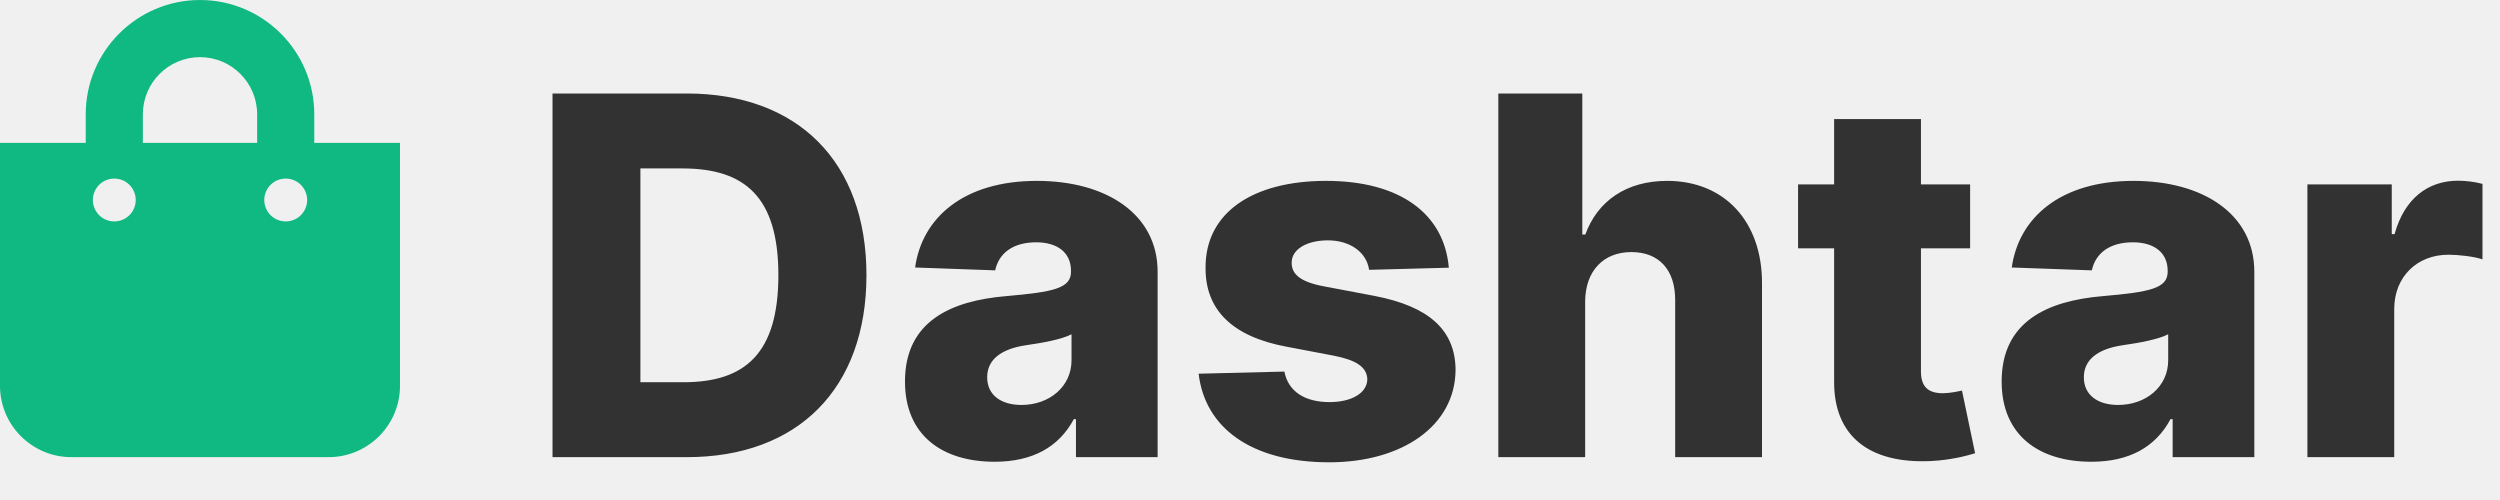
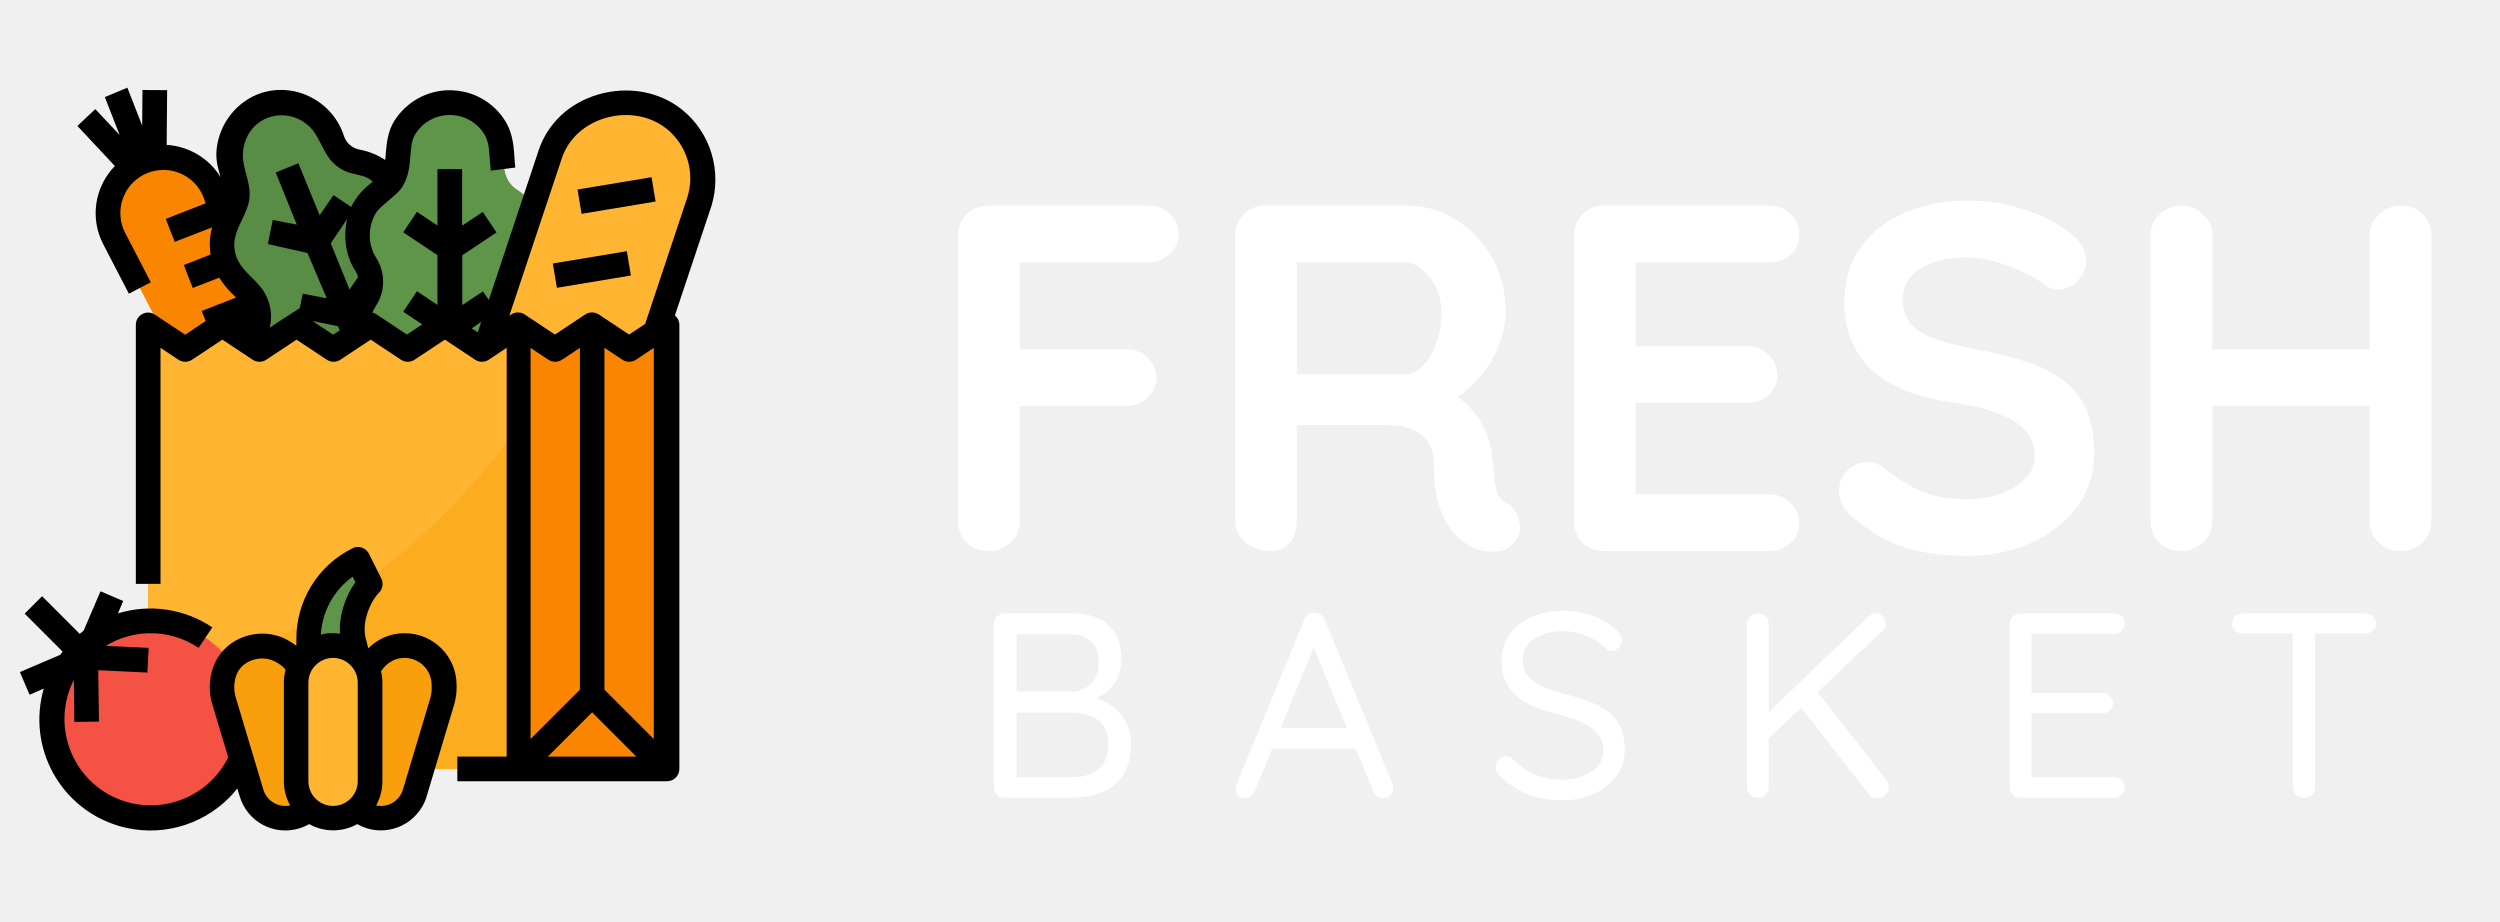
- <svg xmlns="http://www.w3.org/2000/svg" width="100" height="20" viewBox="0 0 100 20" fill="none">
-   <path d="M27.477 18.286C31.909 18.286 34.658 15.551 34.658 11.006C34.658 6.468 31.909 3.74 27.47 3.74H22.101V18.286H27.477ZM25.616 15.289V6.737H27.293C29.793 6.737 31.135 7.874 31.135 11.006C31.135 14.152 29.793 15.289 27.342 15.289H25.616ZM39.785 18.47C41.305 18.47 42.356 17.881 42.953 16.766H43.038V18.286H46.305V10.871C46.305 8.563 44.253 7.235 41.476 7.235C38.543 7.235 36.881 8.712 36.604 10.7L39.807 10.814C39.956 10.118 40.531 9.692 41.447 9.692C42.3 9.692 42.84 10.104 42.84 10.835V10.871C42.84 11.539 42.115 11.681 40.254 11.844C38.045 12.029 36.199 12.845 36.199 15.26C36.199 17.419 37.697 18.47 39.785 18.47ZM40.858 16.198C40.055 16.198 39.487 15.814 39.487 15.09C39.487 14.387 40.041 13.96 41.028 13.811C41.675 13.719 42.47 13.577 42.861 13.371V14.408C42.861 15.473 41.966 16.198 40.858 16.198ZM57.953 10.708C57.769 8.549 56 7.235 53.045 7.235C50.091 7.235 48.209 8.52 48.223 10.708C48.209 12.384 49.281 13.463 51.462 13.868L53.365 14.23C54.267 14.408 54.679 14.692 54.693 15.175C54.679 15.722 54.068 16.084 53.18 16.084C52.193 16.084 51.526 15.658 51.376 14.863L47.946 14.948C48.195 17.107 50.048 18.492 53.166 18.492C56.085 18.492 58.209 17.036 58.223 14.791C58.209 13.2 57.158 12.256 54.984 11.837L52.882 11.439C51.959 11.255 51.66 10.928 51.668 10.509C51.66 9.955 52.307 9.614 53.109 9.614C54.026 9.614 54.665 10.104 54.764 10.793L57.953 10.708ZM63.406 12.064C63.413 10.821 64.152 10.083 65.252 10.083C66.368 10.083 67.014 10.8 67.007 12.014V18.286H70.48V11.333C70.487 8.861 68.981 7.235 66.687 7.235C65.054 7.235 63.903 8.037 63.413 9.38H63.292V3.74H59.933V18.286H63.406V12.064ZM78.805 7.377H76.838V4.763H73.365V7.377H71.923V9.933H73.365V15.239C73.344 17.448 74.778 18.556 77.229 18.442C78.067 18.399 78.671 18.229 79.004 18.13L78.479 15.622C78.329 15.658 77.981 15.729 77.719 15.729C77.158 15.729 76.838 15.502 76.838 14.855V9.933H78.805V7.377ZM83.653 18.47C85.173 18.47 86.224 17.881 86.82 16.766H86.906V18.286H90.173V10.871C90.173 8.563 88.12 7.235 85.343 7.235C82.41 7.235 80.748 8.712 80.471 10.7L83.674 10.814C83.823 10.118 84.398 9.692 85.315 9.692C86.167 9.692 86.707 10.104 86.707 10.835V10.871C86.707 11.539 85.982 11.681 84.121 11.844C81.913 12.029 80.066 12.845 80.066 15.26C80.066 17.419 81.565 18.47 83.653 18.47ZM84.725 16.198C83.923 16.198 83.354 15.814 83.354 15.09C83.354 14.387 83.908 13.96 84.896 13.811C85.542 13.719 86.337 13.577 86.728 13.371V14.408C86.728 15.473 85.833 16.198 84.725 16.198ZM92.296 18.286H95.769V12.363C95.769 11.063 96.692 10.189 97.935 10.189C98.347 10.189 98.965 10.26 99.299 10.374V7.355C99.008 7.277 98.646 7.228 98.326 7.228C97.133 7.228 96.181 7.924 95.783 9.365H95.67V7.377H92.296V18.286Z" fill="#333232" />
-   <g clip-path="url(#clip0_140:23)">
-     <path d="M12.571 5.714V4.571C12.571 2.051 10.521 0 8 0C5.479 0 3.429 2.051 3.429 4.571V5.714H0V15.429C0 17.006 1.279 18.286 2.857 18.286H13.143C14.721 18.286 16 17.006 16 15.429V5.714H12.571ZM5.714 4.571C5.714 3.311 6.74 2.286 8 2.286C9.26 2.286 10.286 3.311 10.286 4.571V5.714H5.714V4.571ZM11.429 8.857C10.955 8.857 10.571 8.473 10.571 8C10.571 7.527 10.955 7.143 11.429 7.143C11.902 7.143 12.286 7.527 12.286 8C12.286 8.473 11.902 8.857 11.429 8.857ZM4.571 8.857C4.098 8.857 3.714 8.473 3.714 8C3.714 7.527 4.098 7.143 4.571 7.143C5.045 7.143 5.429 7.527 5.429 8C5.429 8.473 5.045 8.857 4.571 8.857Z" fill="#10B981" />
-   </g>
-   <defs>
-     <clipPath id="clip0_140:23">
-       <rect width="16" height="18.286" fill="white" />
-     </clipPath>
-   </defs>
+ <svg xmlns="http://www.w3.org/2000/svg" width="152" height="56" viewBox="0 0 152 56" fill="none">
+   <path d="M16.35 29.388C15.553 29.697 14.653 29.359 14.259 28.6L6.947 14.519C6.094 12.85 6.741 10.816 8.409 9.963C8.512 9.916 8.606 9.869 8.709 9.822C10.594 9.063 12.666 10.169 13.191 12.081L13.2 12.109L17.353 27.4C17.569 28.216 17.137 29.078 16.35 29.388V29.388Z" fill="#F98500" />
+   <path d="M15.956 22.291L13.884 23.106C13.5 23.247 13.069 23.059 12.909 22.675C12.759 22.291 12.947 21.85 13.331 21.7L15.553 20.828L15.956 22.291Z" fill="#FA6D00" />
+   <path d="M16.762 25.225L14.981 25.891C14.597 26.022 14.175 25.844 14.006 25.459C13.856 25.075 14.044 24.634 14.437 24.484L16.369 23.763L16.762 25.225Z" fill="#FA6D00" />
+   <path d="M25.172 15.616C24.544 15.184 24.225 14.425 24.366 13.666C24.712 11.922 23.587 10.225 21.834 9.869C21.816 9.869 21.788 9.859 21.769 9.859C21.047 9.738 20.447 9.222 20.222 8.519C20.166 8.35 20.1 8.181 20.025 8.022C19.228 6.428 17.297 5.781 15.703 6.578C14.194 7.328 13.519 9.119 14.156 10.675C14.484 11.481 14.644 12.213 14.091 12.991C13.059 14.444 13.406 16.459 14.859 17.481C14.869 17.491 14.887 17.5 14.897 17.509C15.525 17.95 15.825 18.719 15.675 19.469C15.338 21.213 16.481 22.909 18.234 23.247C19.809 23.547 21.356 22.656 21.891 21.147C23.484 21.944 25.416 21.288 26.212 19.703C26.925 18.269 26.484 16.534 25.172 15.616Z" fill="#598C44" />
+   <path d="M32.484 18.194C32.062 17.556 32.053 16.731 32.466 16.084C33.45 14.603 33.038 12.597 31.556 11.613C31.538 11.603 31.519 11.584 31.5 11.575C30.581 10.994 30.647 10.169 30.572 9.222C30.441 7.45 28.884 6.119 27.113 6.25C25.434 6.381 24.131 7.778 24.131 9.466C24.131 10.338 24 11.069 23.203 11.584C21.703 12.541 21.262 14.537 22.228 16.038C22.238 16.047 22.247 16.066 22.256 16.075C22.669 16.722 22.669 17.547 22.238 18.184C21.272 19.675 21.694 21.672 23.184 22.647C24.525 23.519 26.306 23.275 27.356 22.075C28.538 23.406 30.572 23.538 31.903 22.366C33.103 21.316 33.347 19.534 32.484 18.194V18.194Z" fill="#5F9548" />
+   <path d="M37.5 27.25L28.5 24.25L33.459 9.381C34.059 7.591 35.888 6.203 37.791 6.25C38.972 6.278 40.078 6.503 41.006 7.253C42.506 8.453 43.097 10.459 42.487 12.278L37.5 27.25Z" fill="#FFB531" />
+   <path d="M31.5 19.75V46.75H9V19.75L11.25 21.25L13.5 19.75L15.75 21.25L18 19.75L20.25 21.25L22.5 19.75L24.75 21.25L27 19.75L29.25 21.25L31.5 19.75Z" fill="#FFB531" />
+   <path d="M31.5 25.966V46.75H9V42.203C17.259 39.428 25.444 34.375 31.5 25.966Z" fill="#FCAC1F" />
+   <path d="M40.5 19.75V46.75H31.5V19.75L33.75 21.25L36 19.75L38.25 21.25L40.5 19.75Z" fill="#F98500" />
+   <path d="M9.141 49.75C12.454 49.75 15.141 47.064 15.141 43.75C15.141 40.436 12.454 37.75 9.141 37.75C5.827 37.75 3.141 40.436 3.141 43.75C3.141 47.064 5.827 49.75 9.141 49.75Z" fill="#F35244" />
+   <path d="M21.75 34L22.5 35.5C21.572 36.428 21.197 37.778 21.516 39.062L21.75 40H18.75V38.856C18.75 36.803 19.913 34.919 21.75 34Z" fill="#5F9548" />
+   <path d="M17.353 49.75C16.406 49.75 15.562 49.131 15.291 48.222L13.603 42.587C13.134 41.022 14.166 39.25 15.9 39.25C16.744 39.25 17.522 39.691 17.953 40.413L19.5 43V47.603C19.5 48.784 18.534 49.75 17.353 49.75V49.75Z" fill="#FA9F0C" />
+   <path d="M23.147 49.75C24.094 49.75 24.938 49.131 25.209 48.222L26.897 42.587C27.375 41.003 26.325 39.25 24.6 39.25C23.756 39.25 22.978 39.691 22.547 40.413L21 43V47.603C21 48.784 21.966 49.75 23.147 49.75V49.75Z" fill="#FA9F0C" />
+   <path d="M20.25 39.25C21.497 39.25 22.5 40.253 22.5 41.5V47.5C22.5 48.747 21.497 49.75 20.25 49.75C19.003 49.75 18 48.747 18 47.5V41.5C18 40.253 19.003 39.25 20.25 39.25Z" fill="#FFB531" />
+   <path d="M41.475 6.672C40.087 5.556 38.184 5.219 36.375 5.744C34.612 6.259 33.291 7.506 32.747 9.147L29.719 18.241L29.363 17.716L28.106 18.55V15.522L30.188 14.134L29.353 12.887L28.097 13.722V10.281H26.597V13.713L25.35 12.878L24.516 14.125L26.597 15.512V18.541L25.35 17.706L24.516 18.953L25.669 19.722L24.741 20.341L22.903 19.122C22.819 19.066 22.734 19.028 22.641 19.009C22.697 18.869 22.772 18.728 22.856 18.597C23.438 17.706 23.438 16.562 22.866 15.662C22.341 14.866 22.359 13.675 22.903 12.878C23.137 12.541 24.094 11.856 24.347 11.519C24.844 10.863 24.9 10.113 24.956 9.456C24.994 8.941 25.031 8.491 25.256 8.144C25.978 6.991 27.506 6.644 28.659 7.366C28.903 7.516 29.109 7.713 29.288 7.928C29.691 8.434 29.728 8.941 29.775 9.625C29.794 9.859 29.812 10.113 29.841 10.375L31.331 10.188C31.303 9.963 31.284 9.738 31.275 9.522C31.219 8.706 31.153 7.872 30.469 7C29.109 5.275 26.616 4.984 24.891 6.334C24.534 6.616 24.225 6.953 23.981 7.338C23.569 7.994 23.512 8.706 23.456 9.325C23.447 9.466 23.438 9.597 23.419 9.728C22.959 9.419 22.434 9.203 21.881 9.1C21.431 9.025 21.056 8.706 20.916 8.275C20.587 7.253 19.875 6.409 18.919 5.922C17.981 5.425 16.884 5.331 15.872 5.659C14.381 6.156 13.294 7.553 13.162 9.156C13.116 9.766 13.266 10.3 13.416 10.778C12.713 9.625 11.484 8.894 10.134 8.809L10.162 5.481L8.662 5.472L8.644 7.638L7.744 5.331L6.375 5.903L7.275 8.209L5.794 6.634L4.706 7.656L6.984 10.094C5.747 11.369 5.456 13.281 6.281 14.856L7.837 17.856L9.169 17.163L7.612 14.162C6.947 12.878 7.444 11.294 8.728 10.628C10.012 9.963 11.597 10.459 12.262 11.744C12.347 11.912 12.412 12.081 12.469 12.269L12.497 12.363L10.078 13.309L10.622 14.706L12.891 13.825V13.834C12.75 14.369 12.713 14.922 12.806 15.475L11.175 16.113L11.719 17.509L13.331 16.881C13.706 17.509 14.353 18.091 14.353 18.091L12.262 18.906L12.506 19.516L11.259 20.35L9.422 19.131C9.075 18.897 8.616 18.991 8.381 19.337C8.297 19.459 8.259 19.609 8.259 19.75V35.5H9.759V21.147L10.847 21.869C11.1 22.038 11.428 22.038 11.681 21.869L13.519 20.65L15.356 21.869C15.609 22.038 15.938 22.038 16.191 21.869L18.028 20.65L19.866 21.869C20.119 22.038 20.447 22.038 20.7 21.869L22.538 20.65L24.375 21.869C24.628 22.038 24.956 22.038 25.209 21.869L27.047 20.65L28.884 21.869C29.137 22.038 29.466 22.038 29.719 21.869L30.806 21.147V46H27.806V47.5H40.556C40.969 47.5 41.306 47.163 41.306 46.75V19.75C41.306 19.525 41.203 19.319 41.034 19.178L43.256 12.522C43.903 10.403 43.209 8.069 41.475 6.672V6.672ZM21.628 16.506C21.694 16.609 21.741 16.722 21.769 16.844L21.253 17.603L20.109 14.791L21.113 13.309C20.85 14.387 21.019 15.588 21.628 16.506ZM16.397 19.928C16.594 19.131 16.434 18.297 15.975 17.622C15.534 16.984 14.831 16.544 14.475 15.85C14.287 15.484 14.213 15.062 14.259 14.65C14.372 13.731 15.066 12.963 15.169 12.044C15.244 11.369 14.972 10.713 14.831 10.047C14.503 8.575 15.431 7.084 17.016 7.009C17.784 6.981 18.516 7.309 19.003 7.9C19.434 8.434 19.631 9.138 20.062 9.681C20.381 10.084 20.812 10.375 21.3 10.516C21.778 10.656 22.341 10.675 22.659 11.059C22.106 11.453 21.656 11.969 21.347 12.578L20.278 11.866L19.434 13.084L18.141 9.925L16.762 10.488L18.047 13.656L16.584 13.375L16.284 14.838L18.694 15.381L19.866 18.137L18.403 17.856L18.225 18.738C18.216 18.747 16.781 19.647 16.397 19.928V19.928ZM19.003 19.516L20.55 19.834L20.653 20.087L20.25 20.35L19.003 19.516ZM28.678 19.966L29.259 19.572L29.044 20.209L28.678 19.966ZM32.25 21.147L33.337 21.869C33.591 22.038 33.919 22.038 34.172 21.869L35.259 21.147V41.931L32.259 44.931V21.147H32.25ZM39.75 21.147V44.931L36.75 41.931V21.147L37.837 21.869C38.091 22.038 38.419 22.038 38.672 21.869L39.75 21.147ZM36 43.309L38.691 46H33.309L36 43.309ZM41.775 12.044L39.225 19.694L38.25 20.341L36.413 19.122C36.159 18.953 35.831 18.953 35.578 19.122L33.741 20.341C33.741 20.341 31.866 19.094 31.847 19.084C31.603 18.953 31.303 18.972 31.078 19.122L30.966 19.197L34.163 9.616C34.556 8.444 35.513 7.563 36.797 7.178C38.128 6.784 39.525 7.028 40.538 7.834C41.784 8.847 42.281 10.525 41.775 12.044V12.044Z" fill="black" />
+   <path d="M35.113 11.522L39.614 10.773L39.86 12.252L35.359 13.001L35.113 11.522Z" fill="black" />
+   <path d="M33.611 16.02L38.113 15.271L38.359 16.75L33.858 17.499L33.611 16.02Z" fill="black" />
+   <path d="M24.609 38.5C23.784 38.491 22.988 38.819 22.406 39.409C22.397 39.4 22.387 39.391 22.378 39.372L22.256 38.875C22.256 38.866 22.256 38.866 22.247 38.856C21.956 37.834 22.538 36.541 23.044 36.034C23.269 35.809 23.325 35.453 23.184 35.172L22.434 33.672C22.247 33.297 21.797 33.147 21.431 33.334C19.331 34.375 18.009 36.522 18.019 38.856V39.259C17.841 39.128 17.644 39.006 17.447 38.894C15.994 38.116 14.109 38.603 13.247 39.972C12.75 40.769 12.619 41.847 12.9 42.794L13.875 46.047C12.581 48.644 9.431 49.703 6.834 48.419C4.266 47.144 3.197 44.041 4.434 41.453C4.453 41.416 4.472 41.378 4.491 41.341L4.519 43.891L6.019 43.872L5.972 40.75L8.962 40.891L9.037 39.391L6.431 39.269C7.209 38.791 8.109 38.528 9.019 38.5C10.106 38.472 11.175 38.781 12.075 39.391L12.909 38.144C11.222 37.009 9.112 36.7 7.172 37.291L7.491 36.541L6.112 35.95L5.081 38.35C5.006 38.406 4.922 38.472 4.847 38.538L2.559 36.25L1.5 37.309L3.806 39.616C3.759 39.681 3.712 39.747 3.666 39.812L1.209 40.862L1.8 42.241L2.662 41.866C1.622 45.447 3.684 49.188 7.266 50.228C9.628 50.913 12.178 50.256 13.922 48.513C14.1 48.334 14.269 48.138 14.428 47.941L14.578 48.428C15.037 49.966 16.65 50.828 18.188 50.369C18.403 50.303 18.6 50.219 18.797 50.106C19.706 50.612 20.812 50.612 21.722 50.106C23.109 50.903 24.881 50.416 25.678 49.028C25.791 48.841 25.875 48.634 25.941 48.419L27.628 42.784C27.731 42.409 27.778 42.016 27.759 41.622C27.75 39.906 26.344 38.5 24.609 38.5V38.5ZM21.441 35.059L21.609 35.397C21.019 36.212 20.597 37.403 20.672 38.528C20.456 38.491 19.866 38.462 19.509 38.594C19.584 37.178 20.297 35.884 21.441 35.059ZM16.012 48.006L14.325 42.372C14.166 41.837 14.241 41.2 14.503 40.778C14.934 40.084 15.975 39.822 16.725 40.225C17.081 40.413 17.222 40.544 17.363 40.722C17.297 40.975 17.259 41.237 17.259 41.5V47.5C17.259 48.016 17.391 48.522 17.644 48.972C16.922 49.122 16.219 48.7 16.012 48.006ZM18.75 47.5V41.5C18.75 40.675 19.425 40 20.25 40C21.075 40 21.75 40.675 21.75 41.5V47.5C21.75 48.325 21.075 49 20.25 49C19.425 49 18.75 48.325 18.75 47.5ZM26.184 42.372L24.497 48.006C24.291 48.7 23.578 49.122 22.866 48.972C23.119 48.522 23.25 48.016 23.25 47.5V41.5C23.25 41.266 23.222 41.041 23.166 40.816C23.363 40.516 23.812 40 24.6 40C25.509 40 26.241 40.741 26.241 41.641C26.259 41.884 26.241 42.138 26.184 42.372V42.372Z" fill="black" />
+   <path d="M60.14 33.5C59.58 33.5 59.12 33.33 58.76 32.99C58.42 32.63 58.25 32.19 58.25 31.67V14.33C58.25 13.81 58.42 13.38 58.76 13.04C59.12 12.68 59.56 12.5 60.08 12.5H69.83C70.35 12.5 70.78 12.67 71.12 13.01C71.48 13.33 71.66 13.75 71.66 14.27C71.66 14.71 71.48 15.1 71.12 15.44C70.78 15.78 70.35 15.95 69.83 15.95H61.73L62 15.59V21.62L61.79 21.23H68.48C69 21.23 69.43 21.4 69.77 21.74C70.13 22.06 70.31 22.48 70.31 23C70.31 23.44 70.13 23.83 69.77 24.17C69.43 24.51 69 24.68 68.48 24.68H61.73L62 24.41V31.67C62 32.19 61.81 32.63 61.43 32.99C61.07 33.33 60.64 33.5 60.14 33.5ZM77.256 33.5C76.696 33.5 76.196 33.33 75.756 32.99C75.316 32.63 75.096 32.19 75.096 31.67V14.33C75.096 13.81 75.266 13.38 75.606 13.04C75.966 12.68 76.406 12.5 76.926 12.5H85.566C86.606 12.5 87.576 12.78 88.476 13.34C89.396 13.88 90.136 14.64 90.696 15.62C91.256 16.58 91.536 17.69 91.536 18.95C91.536 19.71 91.376 20.45 91.056 21.17C90.756 21.89 90.336 22.54 89.796 23.12C89.276 23.7 88.686 24.15 88.026 24.47L88.056 23.78C88.616 24.08 89.076 24.44 89.436 24.86C89.816 25.26 90.106 25.7 90.306 26.18C90.526 26.64 90.656 27.14 90.696 27.68C90.776 28.18 90.826 28.62 90.846 29C90.886 29.38 90.946 29.7 91.026 29.96C91.126 30.22 91.306 30.42 91.566 30.56C92.006 30.82 92.276 31.2 92.376 31.7C92.496 32.18 92.386 32.61 92.046 32.99C91.826 33.25 91.546 33.42 91.206 33.5C90.866 33.56 90.526 33.56 90.186 33.5C89.846 33.42 89.566 33.32 89.346 33.2C89.006 33 88.666 32.71 88.326 32.33C87.986 31.93 87.706 31.4 87.486 30.74C87.286 30.08 87.186 29.23 87.186 28.19C87.186 27.85 87.126 27.54 87.006 27.26C86.886 26.96 86.716 26.71 86.496 26.51C86.276 26.29 85.996 26.13 85.656 26.03C85.316 25.91 84.916 25.85 84.456 25.85H78.396L78.846 25.16V31.67C78.846 32.19 78.706 32.63 78.426 32.99C78.146 33.33 77.756 33.5 77.256 33.5ZM78.426 22.76H85.416C85.776 22.76 86.126 22.6 86.466 22.28C86.806 21.94 87.086 21.49 87.306 20.93C87.526 20.35 87.636 19.72 87.636 19.04C87.636 18.16 87.396 17.43 86.916 16.85C86.456 16.25 85.956 15.95 85.416 15.95H78.486L78.846 14.99V23.48L78.426 22.76ZM97.521 12.5H107.571C108.091 12.5 108.521 12.67 108.861 13.01C109.221 13.33 109.401 13.75 109.401 14.27C109.401 14.77 109.221 15.18 108.861 15.5C108.521 15.8 108.091 15.95 107.571 15.95H99.171L99.441 15.44V21.29L99.201 21.05H106.221C106.741 21.05 107.171 21.22 107.511 21.56C107.871 21.88 108.051 22.3 108.051 22.82C108.051 23.32 107.871 23.73 107.511 24.05C107.171 24.35 106.741 24.5 106.221 24.5H99.291L99.441 24.26V30.32L99.201 30.05H107.571C108.091 30.05 108.521 30.23 108.861 30.59C109.221 30.93 109.401 31.33 109.401 31.79C109.401 32.29 109.221 32.7 108.861 33.02C108.521 33.34 108.091 33.5 107.571 33.5H97.521C97.001 33.5 96.561 33.33 96.201 32.99C95.861 32.63 95.691 32.19 95.691 31.67V14.33C95.691 13.81 95.861 13.38 96.201 13.04C96.561 12.68 97.001 12.5 97.521 12.5ZM119.609 33.8C118.209 33.8 116.949 33.63 115.829 33.29C114.709 32.93 113.639 32.31 112.619 31.43C112.359 31.21 112.159 30.96 112.019 30.68C111.879 30.4 111.809 30.12 111.809 29.84C111.809 29.38 111.969 28.98 112.289 28.64C112.629 28.28 113.049 28.1 113.549 28.1C113.929 28.1 114.269 28.22 114.569 28.46C115.329 29.08 116.079 29.55 116.819 29.87C117.579 30.19 118.509 30.35 119.609 30.35C120.349 30.35 121.029 30.24 121.649 30.02C122.269 29.78 122.769 29.47 123.149 29.09C123.529 28.69 123.719 28.24 123.719 27.74C123.719 27.14 123.539 26.63 123.179 26.21C122.819 25.79 122.269 25.44 121.529 25.16C120.789 24.86 119.849 24.63 118.709 24.47C117.629 24.31 116.679 24.07 115.859 23.75C115.039 23.41 114.349 22.99 113.789 22.49C113.249 21.97 112.839 21.37 112.559 20.69C112.279 19.99 112.139 19.21 112.139 18.35C112.139 17.05 112.469 15.94 113.129 15.02C113.809 14.1 114.719 13.4 115.859 12.92C116.999 12.44 118.259 12.2 119.639 12.2C120.939 12.2 122.139 12.4 123.239 12.8C124.359 13.18 125.269 13.67 125.969 14.27C126.549 14.73 126.839 15.26 126.839 15.86C126.839 16.3 126.669 16.7 126.329 17.06C125.989 17.42 125.589 17.6 125.129 17.6C124.829 17.6 124.559 17.51 124.319 17.33C123.999 17.05 123.569 16.79 123.029 16.55C122.489 16.29 121.919 16.08 121.319 15.92C120.719 15.74 120.159 15.65 119.639 15.65C118.779 15.65 118.049 15.76 117.449 15.98C116.869 16.2 116.429 16.5 116.129 16.88C115.829 17.26 115.679 17.7 115.679 18.2C115.679 18.8 115.849 19.3 116.189 19.7C116.549 20.08 117.059 20.39 117.719 20.63C118.379 20.85 119.169 21.05 120.089 21.23C121.289 21.45 122.339 21.71 123.239 22.01C124.159 22.31 124.919 22.7 125.519 23.18C126.119 23.64 126.569 24.23 126.869 24.95C127.169 25.65 127.319 26.51 127.319 27.53C127.319 28.83 126.959 29.95 126.239 30.89C125.519 31.83 124.569 32.55 123.389 33.05C122.229 33.55 120.969 33.8 119.609 33.8ZM132.68 12.5C133.16 12.5 133.58 12.68 133.94 13.04C134.32 13.38 134.51 13.81 134.51 14.33V31.67C134.51 32.19 134.32 32.63 133.94 32.99C133.56 33.33 133.12 33.5 132.62 33.5C132.06 33.5 131.61 33.33 131.27 32.99C130.93 32.63 130.76 32.19 130.76 31.67V14.33C130.76 13.81 130.94 13.38 131.3 13.04C131.66 12.68 132.12 12.5 132.68 12.5ZM145.97 12.5C146.53 12.5 146.98 12.68 147.32 13.04C147.66 13.38 147.83 13.81 147.83 14.33V31.67C147.83 32.19 147.65 32.63 147.29 32.99C146.95 33.33 146.49 33.5 145.91 33.5C145.43 33.5 145 33.33 144.62 32.99C144.26 32.63 144.08 32.19 144.08 31.67V14.33C144.08 13.81 144.27 13.38 144.65 13.04C145.03 12.68 145.47 12.5 145.97 12.5ZM132.59 21.23H145.97V24.68H132.59V21.23Z" fill="white" />
+   <path d="M65.251 37.3C66.189 37.3 66.909 37.545 67.411 38.036C67.923 38.516 68.179 39.199 68.179 40.084C68.179 40.553 68.072 40.985 67.859 41.38C67.645 41.775 67.331 42.089 66.915 42.324C66.509 42.559 66.008 42.687 65.411 42.708L65.379 42.26C65.752 42.26 66.136 42.313 66.531 42.42C66.925 42.527 67.288 42.697 67.619 42.932C67.96 43.167 68.232 43.476 68.435 43.86C68.648 44.244 68.755 44.719 68.755 45.284C68.755 45.892 68.653 46.404 68.451 46.82C68.248 47.225 67.976 47.556 67.635 47.812C67.304 48.057 66.931 48.233 66.515 48.34C66.109 48.447 65.699 48.5 65.283 48.5H61.075C60.893 48.5 60.739 48.436 60.611 48.308C60.493 48.18 60.435 48.025 60.435 47.844V37.94C60.435 37.759 60.493 37.609 60.611 37.492C60.739 37.364 60.893 37.3 61.075 37.3H65.251ZM65.059 38.564H61.619L61.811 38.276V42.26L61.635 42.052H65.091C65.56 42.052 65.96 41.903 66.291 41.604C66.632 41.295 66.803 40.841 66.803 40.244C66.803 39.711 66.648 39.3 66.339 39.012C66.029 38.713 65.603 38.564 65.059 38.564ZM65.187 43.332H61.699L61.811 43.22V47.396L61.683 47.252H65.235C65.864 47.252 66.376 47.092 66.771 46.772C67.176 46.452 67.379 45.956 67.379 45.284C67.379 44.761 67.272 44.361 67.059 44.084C66.845 43.796 66.568 43.599 66.227 43.492C65.896 43.385 65.549 43.332 65.187 43.332ZM80.04 38.964L76.28 48.116C76.237 48.244 76.162 48.345 76.056 48.42C75.949 48.495 75.837 48.532 75.72 48.532C75.517 48.532 75.368 48.479 75.272 48.372C75.176 48.265 75.128 48.137 75.128 47.988C75.117 47.913 75.128 47.833 75.16 47.748L79.304 37.668C79.357 37.519 79.437 37.412 79.544 37.348C79.661 37.273 79.789 37.241 79.928 37.252C80.066 37.252 80.189 37.289 80.296 37.364C80.413 37.439 80.493 37.54 80.536 37.668L84.664 47.652C84.696 47.737 84.712 47.823 84.712 47.908C84.712 48.1 84.648 48.255 84.52 48.372C84.392 48.479 84.248 48.532 84.088 48.532C83.96 48.532 83.842 48.495 83.736 48.42C83.629 48.345 83.549 48.239 83.496 48.1L79.688 38.948L80.04 38.964ZM77.08 45.508L77.624 44.26H82.376L82.616 45.508H77.08ZM95.009 48.66C94.219 48.66 93.526 48.543 92.929 48.308C92.331 48.073 91.755 47.7 91.201 47.188C91.126 47.113 91.062 47.033 91.009 46.948C90.966 46.852 90.945 46.751 90.945 46.644C90.945 46.473 91.003 46.324 91.121 46.196C91.249 46.057 91.403 45.988 91.585 45.988C91.734 45.988 91.867 46.047 91.985 46.164C92.401 46.569 92.849 46.879 93.329 47.092C93.819 47.305 94.369 47.412 94.977 47.412C95.446 47.412 95.867 47.337 96.241 47.188C96.625 47.039 96.929 46.831 97.153 46.564C97.377 46.297 97.489 45.988 97.489 45.636C97.478 45.209 97.35 44.857 97.105 44.58C96.87 44.303 96.539 44.073 96.113 43.892C95.697 43.7 95.211 43.54 94.657 43.412C94.166 43.295 93.713 43.151 93.297 42.98C92.891 42.809 92.539 42.601 92.241 42.356C91.942 42.1 91.707 41.796 91.537 41.444C91.377 41.081 91.297 40.66 91.297 40.18C91.297 39.572 91.457 39.039 91.777 38.58C92.097 38.121 92.539 37.769 93.105 37.524C93.67 37.268 94.321 37.14 95.057 37.14C95.707 37.14 96.321 37.247 96.897 37.46C97.483 37.673 97.953 37.967 98.305 38.34C98.518 38.543 98.625 38.74 98.625 38.932C98.625 39.092 98.555 39.241 98.417 39.38C98.289 39.508 98.139 39.572 97.969 39.572C97.851 39.572 97.745 39.529 97.649 39.444C97.467 39.241 97.238 39.06 96.961 38.9C96.683 38.74 96.379 38.612 96.049 38.516C95.718 38.42 95.387 38.372 95.057 38.372C94.566 38.372 94.134 38.447 93.761 38.596C93.387 38.735 93.094 38.937 92.881 39.204C92.678 39.46 92.577 39.769 92.577 40.132C92.577 40.537 92.694 40.873 92.929 41.14C93.163 41.396 93.478 41.609 93.873 41.78C94.267 41.94 94.705 42.084 95.185 42.212C95.707 42.34 96.187 42.489 96.625 42.66C97.073 42.82 97.457 43.023 97.777 43.268C98.097 43.513 98.342 43.828 98.513 44.212C98.694 44.585 98.785 45.049 98.785 45.604C98.785 46.191 98.619 46.713 98.289 47.172C97.958 47.631 97.505 47.993 96.929 48.26C96.363 48.516 95.723 48.649 95.009 48.66ZM114.116 48.532C113.924 48.532 113.764 48.452 113.636 48.292L109.38 42.868L110.356 41.876L114.692 47.428C114.788 47.567 114.836 47.711 114.836 47.86C114.836 48.073 114.756 48.239 114.596 48.356C114.447 48.473 114.287 48.532 114.116 48.532ZM114.068 37.284C114.239 37.284 114.377 37.353 114.484 37.492C114.601 37.631 114.66 37.775 114.66 37.924C114.66 38.073 114.596 38.212 114.468 38.34L107.396 45.028L107.284 43.54L113.556 37.524C113.716 37.364 113.887 37.284 114.068 37.284ZM106.868 48.5C106.665 48.5 106.505 48.436 106.388 48.308C106.271 48.18 106.212 48.025 106.212 47.844V37.956C106.212 37.764 106.276 37.609 106.404 37.492C106.532 37.364 106.692 37.3 106.884 37.3C107.087 37.3 107.247 37.364 107.364 37.492C107.481 37.609 107.54 37.764 107.54 37.956V47.844C107.54 48.025 107.476 48.18 107.348 48.308C107.231 48.436 107.071 48.5 106.868 48.5ZM122.835 37.3H128.531C128.713 37.3 128.867 37.359 128.995 37.476C129.123 37.593 129.187 37.743 129.187 37.924C129.187 38.105 129.123 38.255 128.995 38.372C128.867 38.479 128.713 38.532 128.531 38.532H123.379L123.523 38.26V42.308L123.363 42.132H127.811C127.993 42.132 128.147 42.191 128.275 42.308C128.403 42.425 128.467 42.575 128.467 42.756C128.467 42.937 128.403 43.087 128.275 43.204C128.147 43.311 127.993 43.364 127.811 43.364H123.411L123.523 43.22V47.364L123.427 47.252H128.531C128.713 47.252 128.867 47.316 128.995 47.444C129.123 47.572 129.187 47.716 129.187 47.876C129.187 48.057 129.123 48.207 128.995 48.324C128.867 48.441 128.713 48.5 128.531 48.5H122.835C122.654 48.5 122.499 48.436 122.371 48.308C122.254 48.18 122.195 48.025 122.195 47.844V37.94C122.195 37.759 122.254 37.609 122.371 37.492C122.499 37.364 122.654 37.3 122.835 37.3ZM140.072 48.5C139.88 48.5 139.72 48.436 139.592 48.308C139.464 48.18 139.4 48.025 139.4 47.844V37.956H140.76V47.844C140.76 48.025 140.696 48.18 140.568 48.308C140.44 48.436 140.275 48.5 140.072 48.5ZM136.36 38.516C136.179 38.516 136.024 38.463 135.896 38.356C135.779 38.239 135.72 38.089 135.72 37.908C135.72 37.727 135.779 37.583 135.896 37.476C136.024 37.359 136.179 37.3 136.36 37.3H143.8C143.982 37.3 144.136 37.359 144.264 37.476C144.392 37.583 144.456 37.727 144.456 37.908C144.456 38.1 144.392 38.249 144.264 38.356C144.136 38.463 143.982 38.516 143.8 38.516H136.36Z" fill="white" />
</svg>
